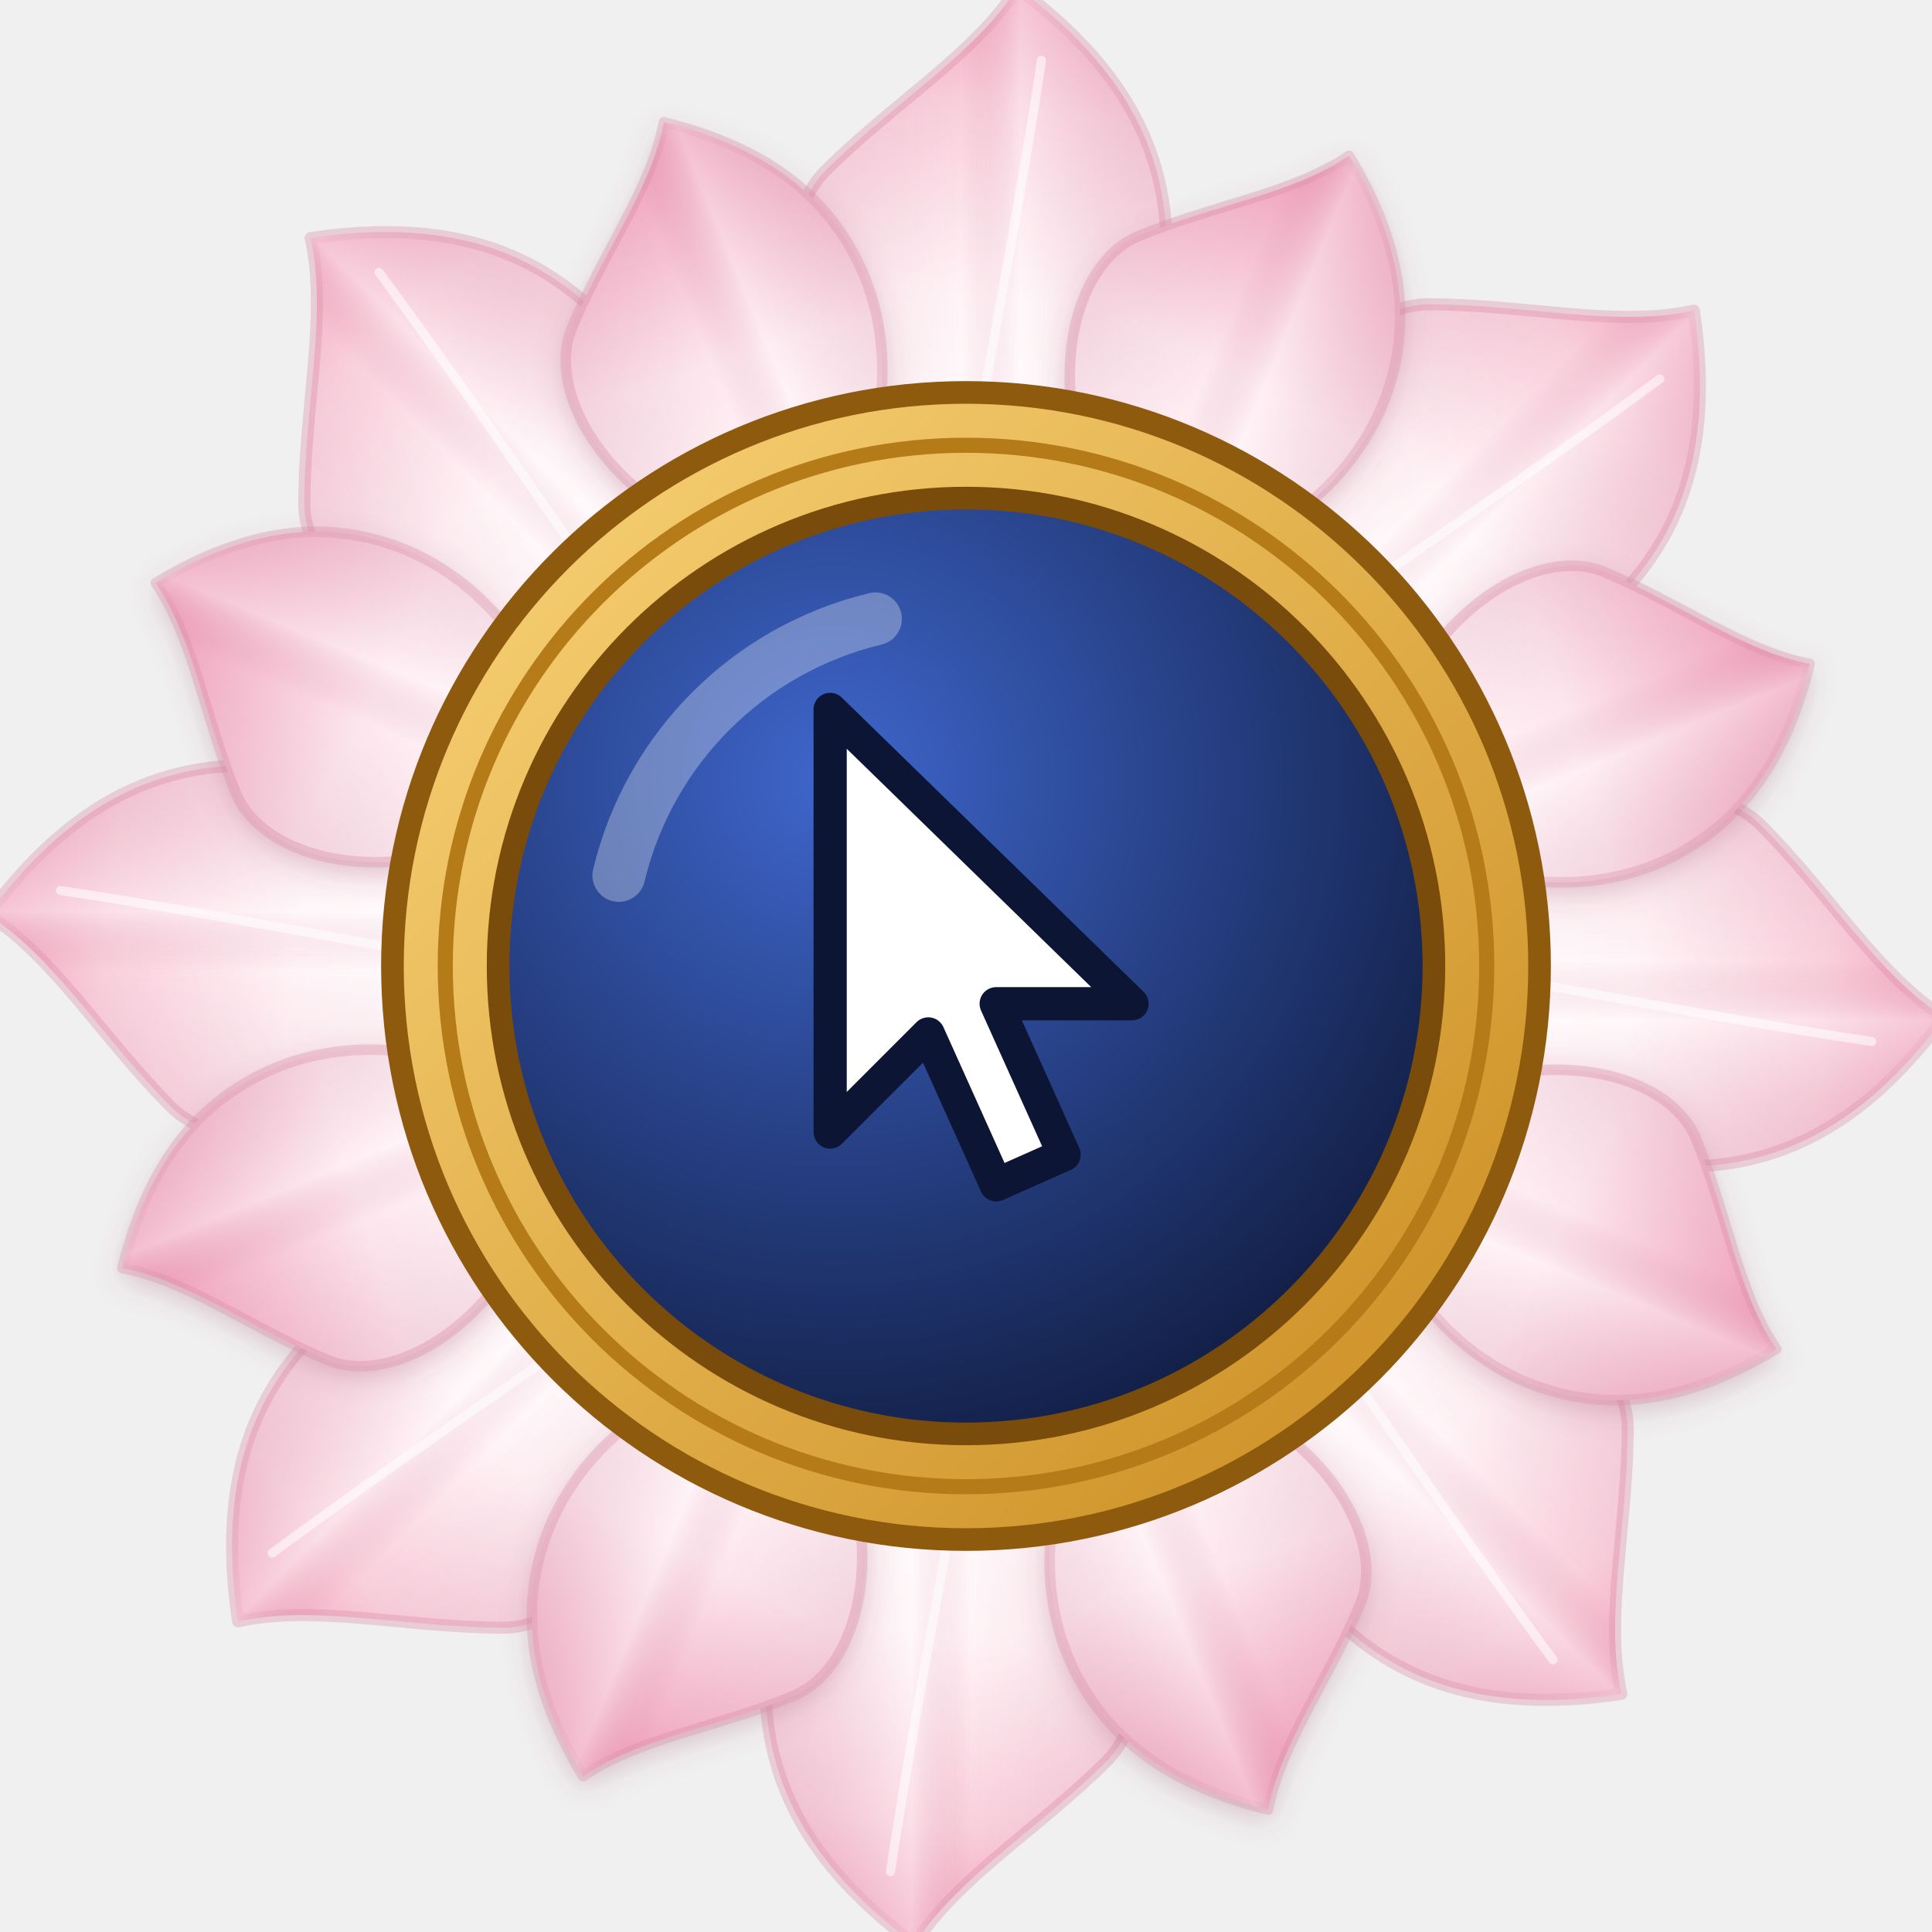
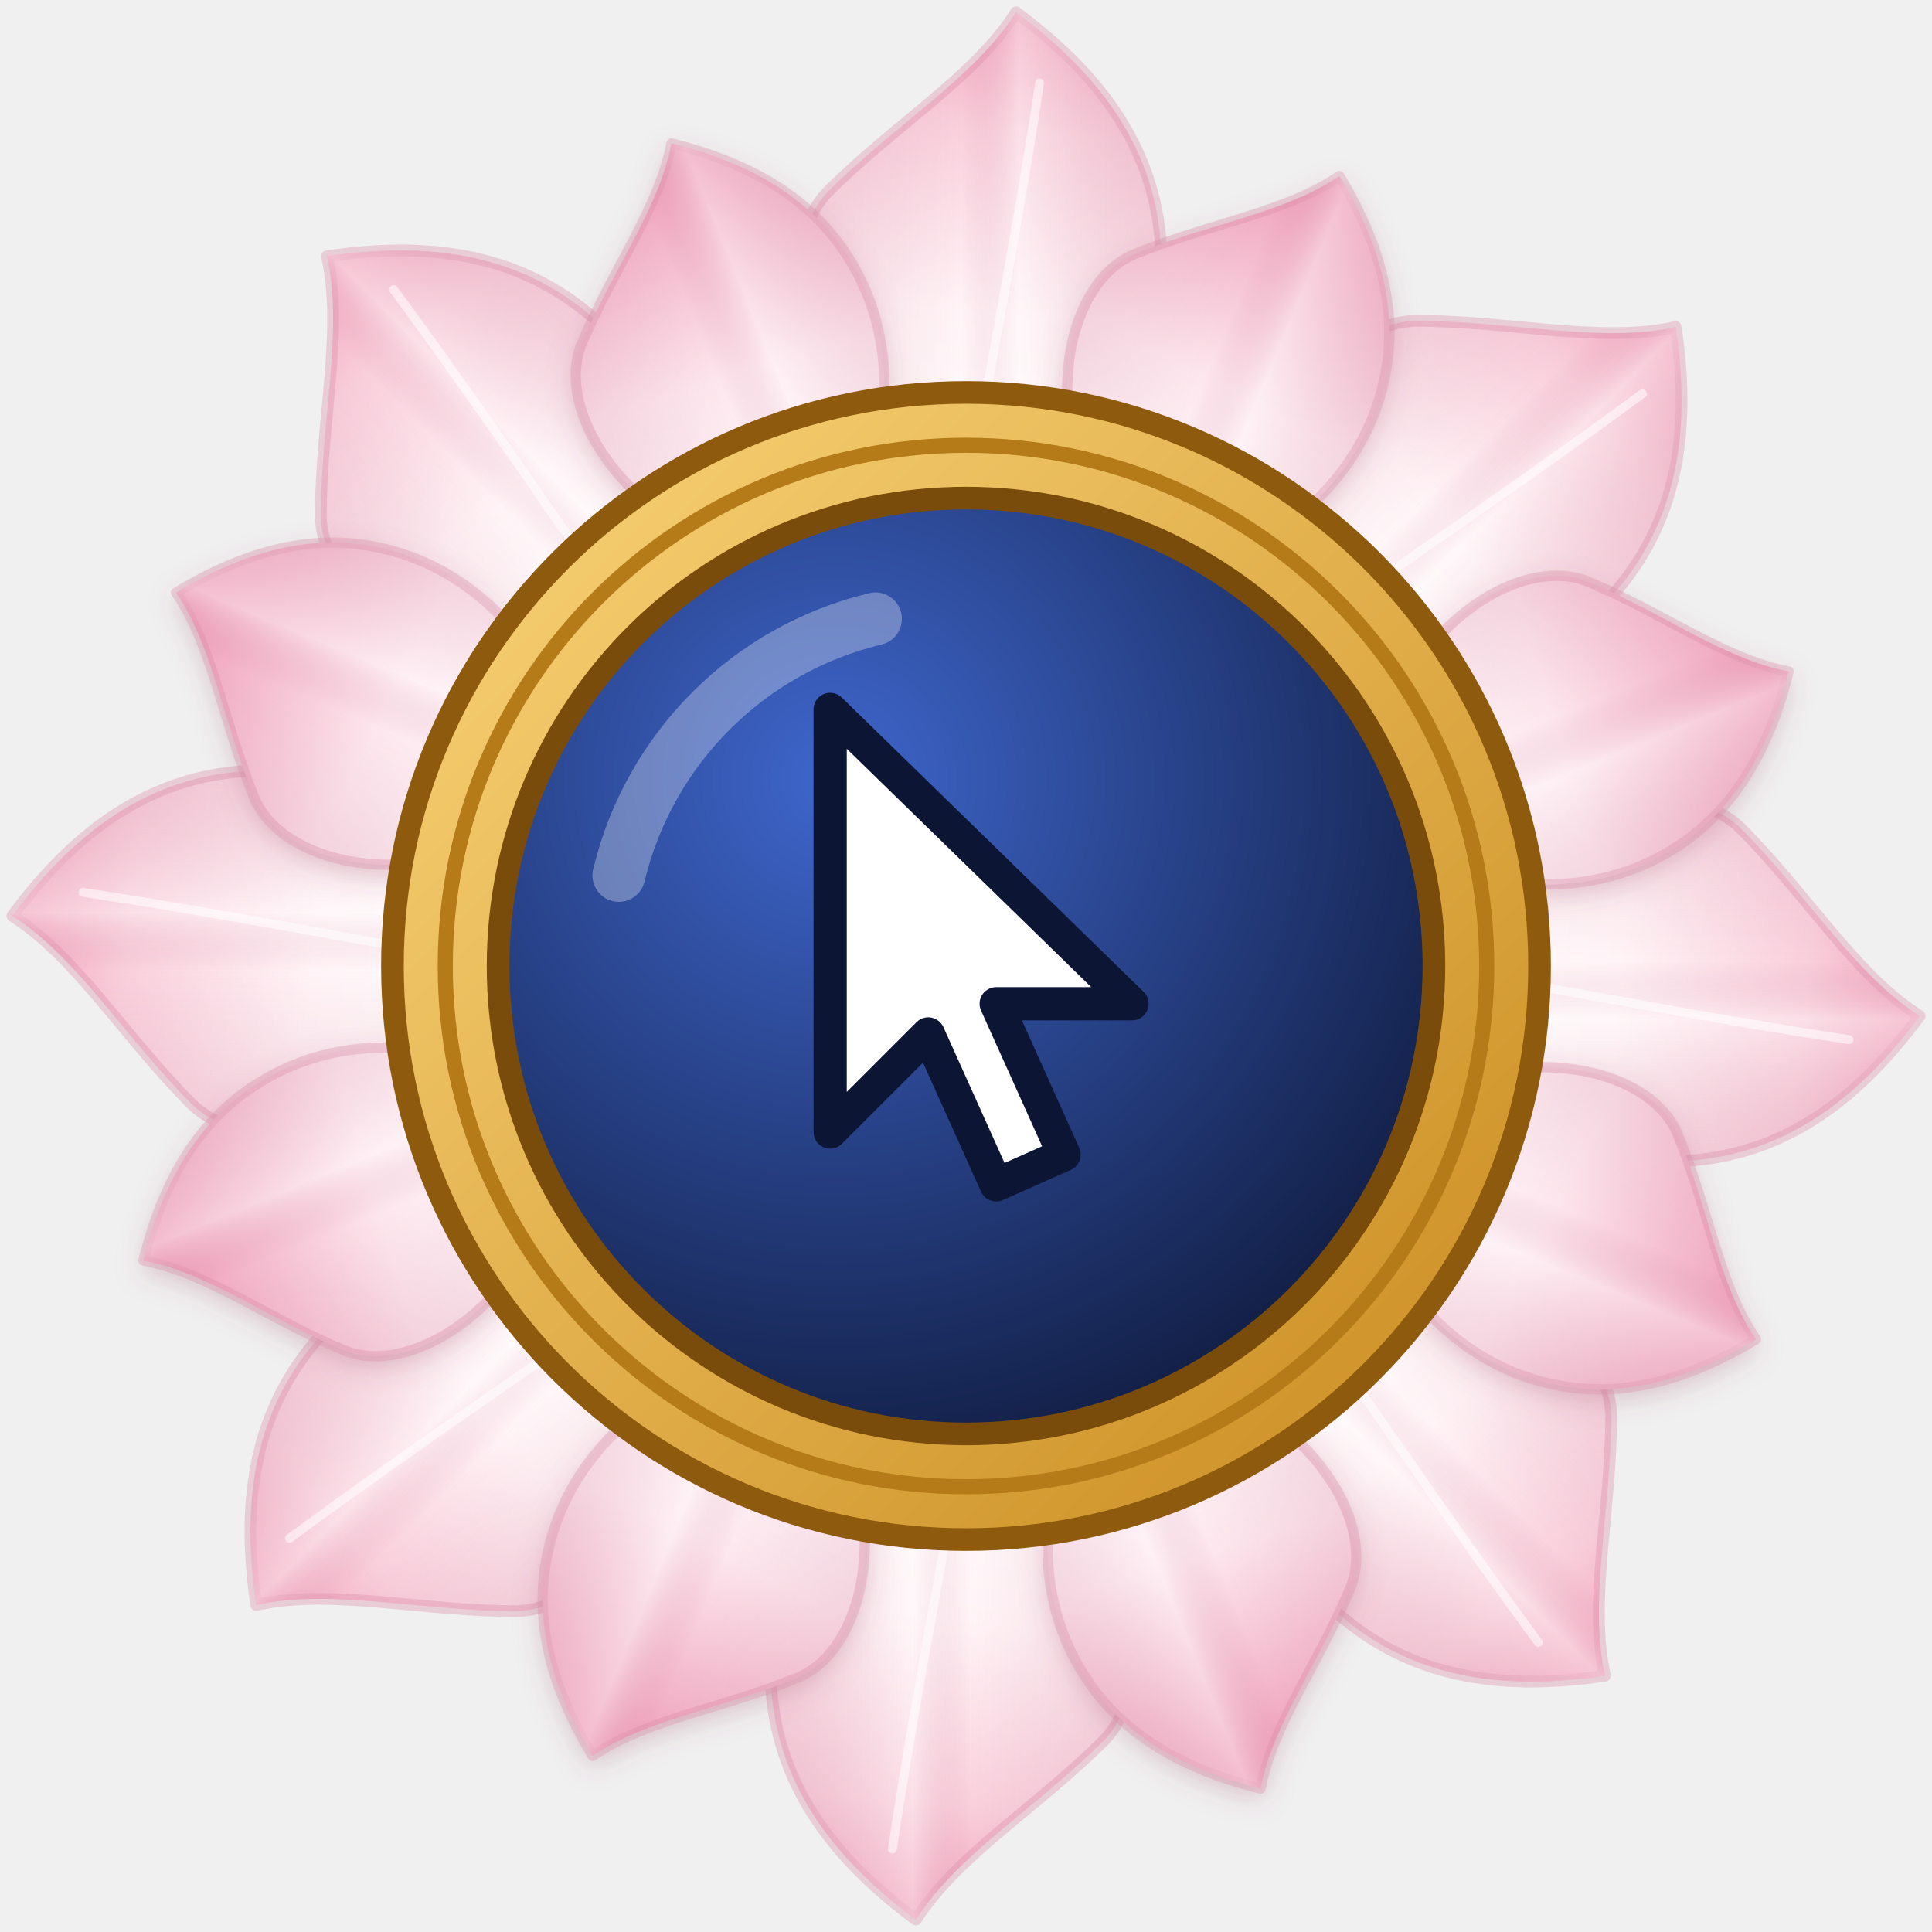
<svg xmlns="http://www.w3.org/2000/svg" viewBox="0 0 128 128" role="img" aria-label="Darpan">
  <defs>
    <linearGradient id="gold" x1="0" y1="0" x2="1" y2="1">
      <stop offset="0" stop-color="#FAD57A" />
      <stop offset="1" stop-color="#C98A1E" />
    </linearGradient>
    <radialGradient id="glass" cx="0.36" cy="0.3" r="0.85">
      <stop offset="0" stop-color="#3E66CC" />
      <stop offset="1" stop-color="#0C1533" />
    </radialGradient>
    <linearGradient id="outer" gradientUnits="userSpaceOnUse" x1="0" y1="-28" x2="4" y2="-64">
      <stop offset="0" stop-color="#FFFFFF" />
      <stop offset=".45" stop-color="#FFF4F7" />
      <stop offset=".8" stop-color="#F9CFDC" />
      <stop offset="1" stop-color="#F2A7BF" />
    </linearGradient>
    <linearGradient id="inner" gradientUnits="userSpaceOnUse" x1="0" y1="-28" x2="3" y2="-58">
      <stop offset="0" stop-color="#FFFFFF" />
      <stop offset=".5" stop-color="#FDE7EE" />
      <stop offset="1" stop-color="#EE9DB8" />
    </linearGradient>
    <linearGradient id="fold" gradientUnits="userSpaceOnUse" x1="-12" y1="0" x2="14" y2="0">
      <stop offset="0" stop-color="#C7708F" stop-opacity=".22" />
      <stop offset=".45" stop-color="#C7708F" stop-opacity="0" />
      <stop offset=".6" stop-color="#FFFFFF" stop-opacity=".35" />
      <stop offset="1" stop-color="#C7708F" stop-opacity=".18" />
    </linearGradient>
    <g id="petal">
      <path d="M0-29C8.5-32 14-41 13.2-49.5C12.6-56 8.8-60.8 3.4-64.8C0.6-60.4-4.8-57.2-9.4-52.6C-13.6-48.2-11.6-36.4 0-29Z" />
      <path d="M0-29C8.5-32 14-41 13.2-49.5C12.6-56 8.8-60.8 3.4-64.8C0.6-60.4-4.8-57.2-9.4-52.6C-13.6-48.2-11.6-36.4 0-29Z" fill="url(#fold)" stroke="none" />
      <path d="M0-31C1.5-40 3.5-50 5-60" fill="none" stroke="#FFFFFF" stroke-opacity=".55" stroke-width=".6" stroke-linecap="round" />
    </g>
    <g id="bud">
      <path d="M0-29C7.2-31.4 11.9-39.1 11.2-46.3C10.7-51.8 7.5-55.9 2.9-59.3C0.5-55.6-4.1-52.9-8-49C-11.6-45.3-9.9-35.3 0-29Z" />
      <path d="M0-29C7.2-31.4 11.9-39.1 11.2-46.3C10.7-51.8 7.5-55.9 2.9-59.3C0.5-55.6-4.1-52.9-8-49C-11.6-45.3-9.9-35.3 0-29Z" fill="url(#fold)" stroke="none" />
    </g>
    <filter id="lift" x="-20%" y="-20%" width="140%" height="140%">
      <feDropShadow dx="0" dy="0.6" stdDeviation="0.9" flood-color="#9A4A66" flood-opacity=".28" />
    </filter>
  </defs>
  <g transform="translate(64 64)" stroke-linejoin="round">
-     <g fill="url(#outer)" stroke="#D98AA6" stroke-opacity=".35" stroke-width=".8">
-       <use href="#petal" />
-       <use href="#petal" transform="rotate(45)" />
-       <use href="#petal" transform="rotate(90)" />
-       <use href="#petal" transform="rotate(135)" />
-       <use href="#petal" transform="rotate(180)" />
-       <use href="#petal" transform="rotate(225)" />
-       <use href="#petal" transform="rotate(270)" />
-       <use href="#petal" transform="rotate(315)" />
-     </g>
-     <g filter="url(#lift)" fill="url(#inner)" stroke="#D98AA6" stroke-opacity=".35" stroke-width=".7">
-       <use href="#bud" transform="rotate(22.5)" />
-       <use href="#bud" transform="rotate(67.5)" />
-       <use href="#bud" transform="rotate(112.5)" />
-       <use href="#bud" transform="rotate(157.5)" />
-       <use href="#bud" transform="rotate(202.5)" />
-       <use href="#bud" transform="rotate(247.5)" />
-       <use href="#bud" transform="rotate(292.5)" />
-       <use href="#bud" transform="rotate(337.5)" />
+     <g transform="scale(.975)">
+       <g fill="url(#outer)" stroke="#D98AA6" stroke-opacity=".35" stroke-width=".8">
+         <use href="#petal" />
+         <use href="#petal" transform="rotate(45)" />
+         <use href="#petal" transform="rotate(90)" />
+         <use href="#petal" transform="rotate(135)" />
+         <use href="#petal" transform="rotate(180)" />
+         <use href="#petal" transform="rotate(225)" />
+         <use href="#petal" transform="rotate(270)" />
+         <use href="#petal" transform="rotate(315)" />
+       </g>
+       <g filter="url(#lift)" fill="url(#inner)" stroke="#D98AA6" stroke-opacity=".35" stroke-width=".7">
+         <use href="#bud" transform="rotate(22.5)" />
+         <use href="#bud" transform="rotate(67.5)" />
+         <use href="#bud" transform="rotate(112.5)" />
+         <use href="#bud" transform="rotate(157.5)" />
+         <use href="#bud" transform="rotate(202.5)" />
+         <use href="#bud" transform="rotate(247.5)" />
+         <use href="#bud" transform="rotate(292.5)" />
+         <use href="#bud" transform="rotate(337.5)" />
+       </g>
    </g>
    <g stroke="#8E5B0E">
      <circle r="38" fill="url(#gold)" stroke-width="1.5" />
      <circle r="34.5" fill="none" stroke="#B57B19" stroke-width="1" />
      <circle r="31" fill="url(#glass)" stroke="#7A4C0B" stroke-width="1.5" />
    </g>
    <path d="M-23-6A23 23 0 0 1-6-23" fill="none" stroke="#fff" stroke-opacity=".3" stroke-width="3.5" stroke-linecap="round" />
    <path d="M-9-17V11L-2.5 4.5 2 14.5 6.5 12.5 2 2.5H11Z" fill="#fff" stroke="#0C1533" stroke-width="2.2" />
  </g>
</svg>
